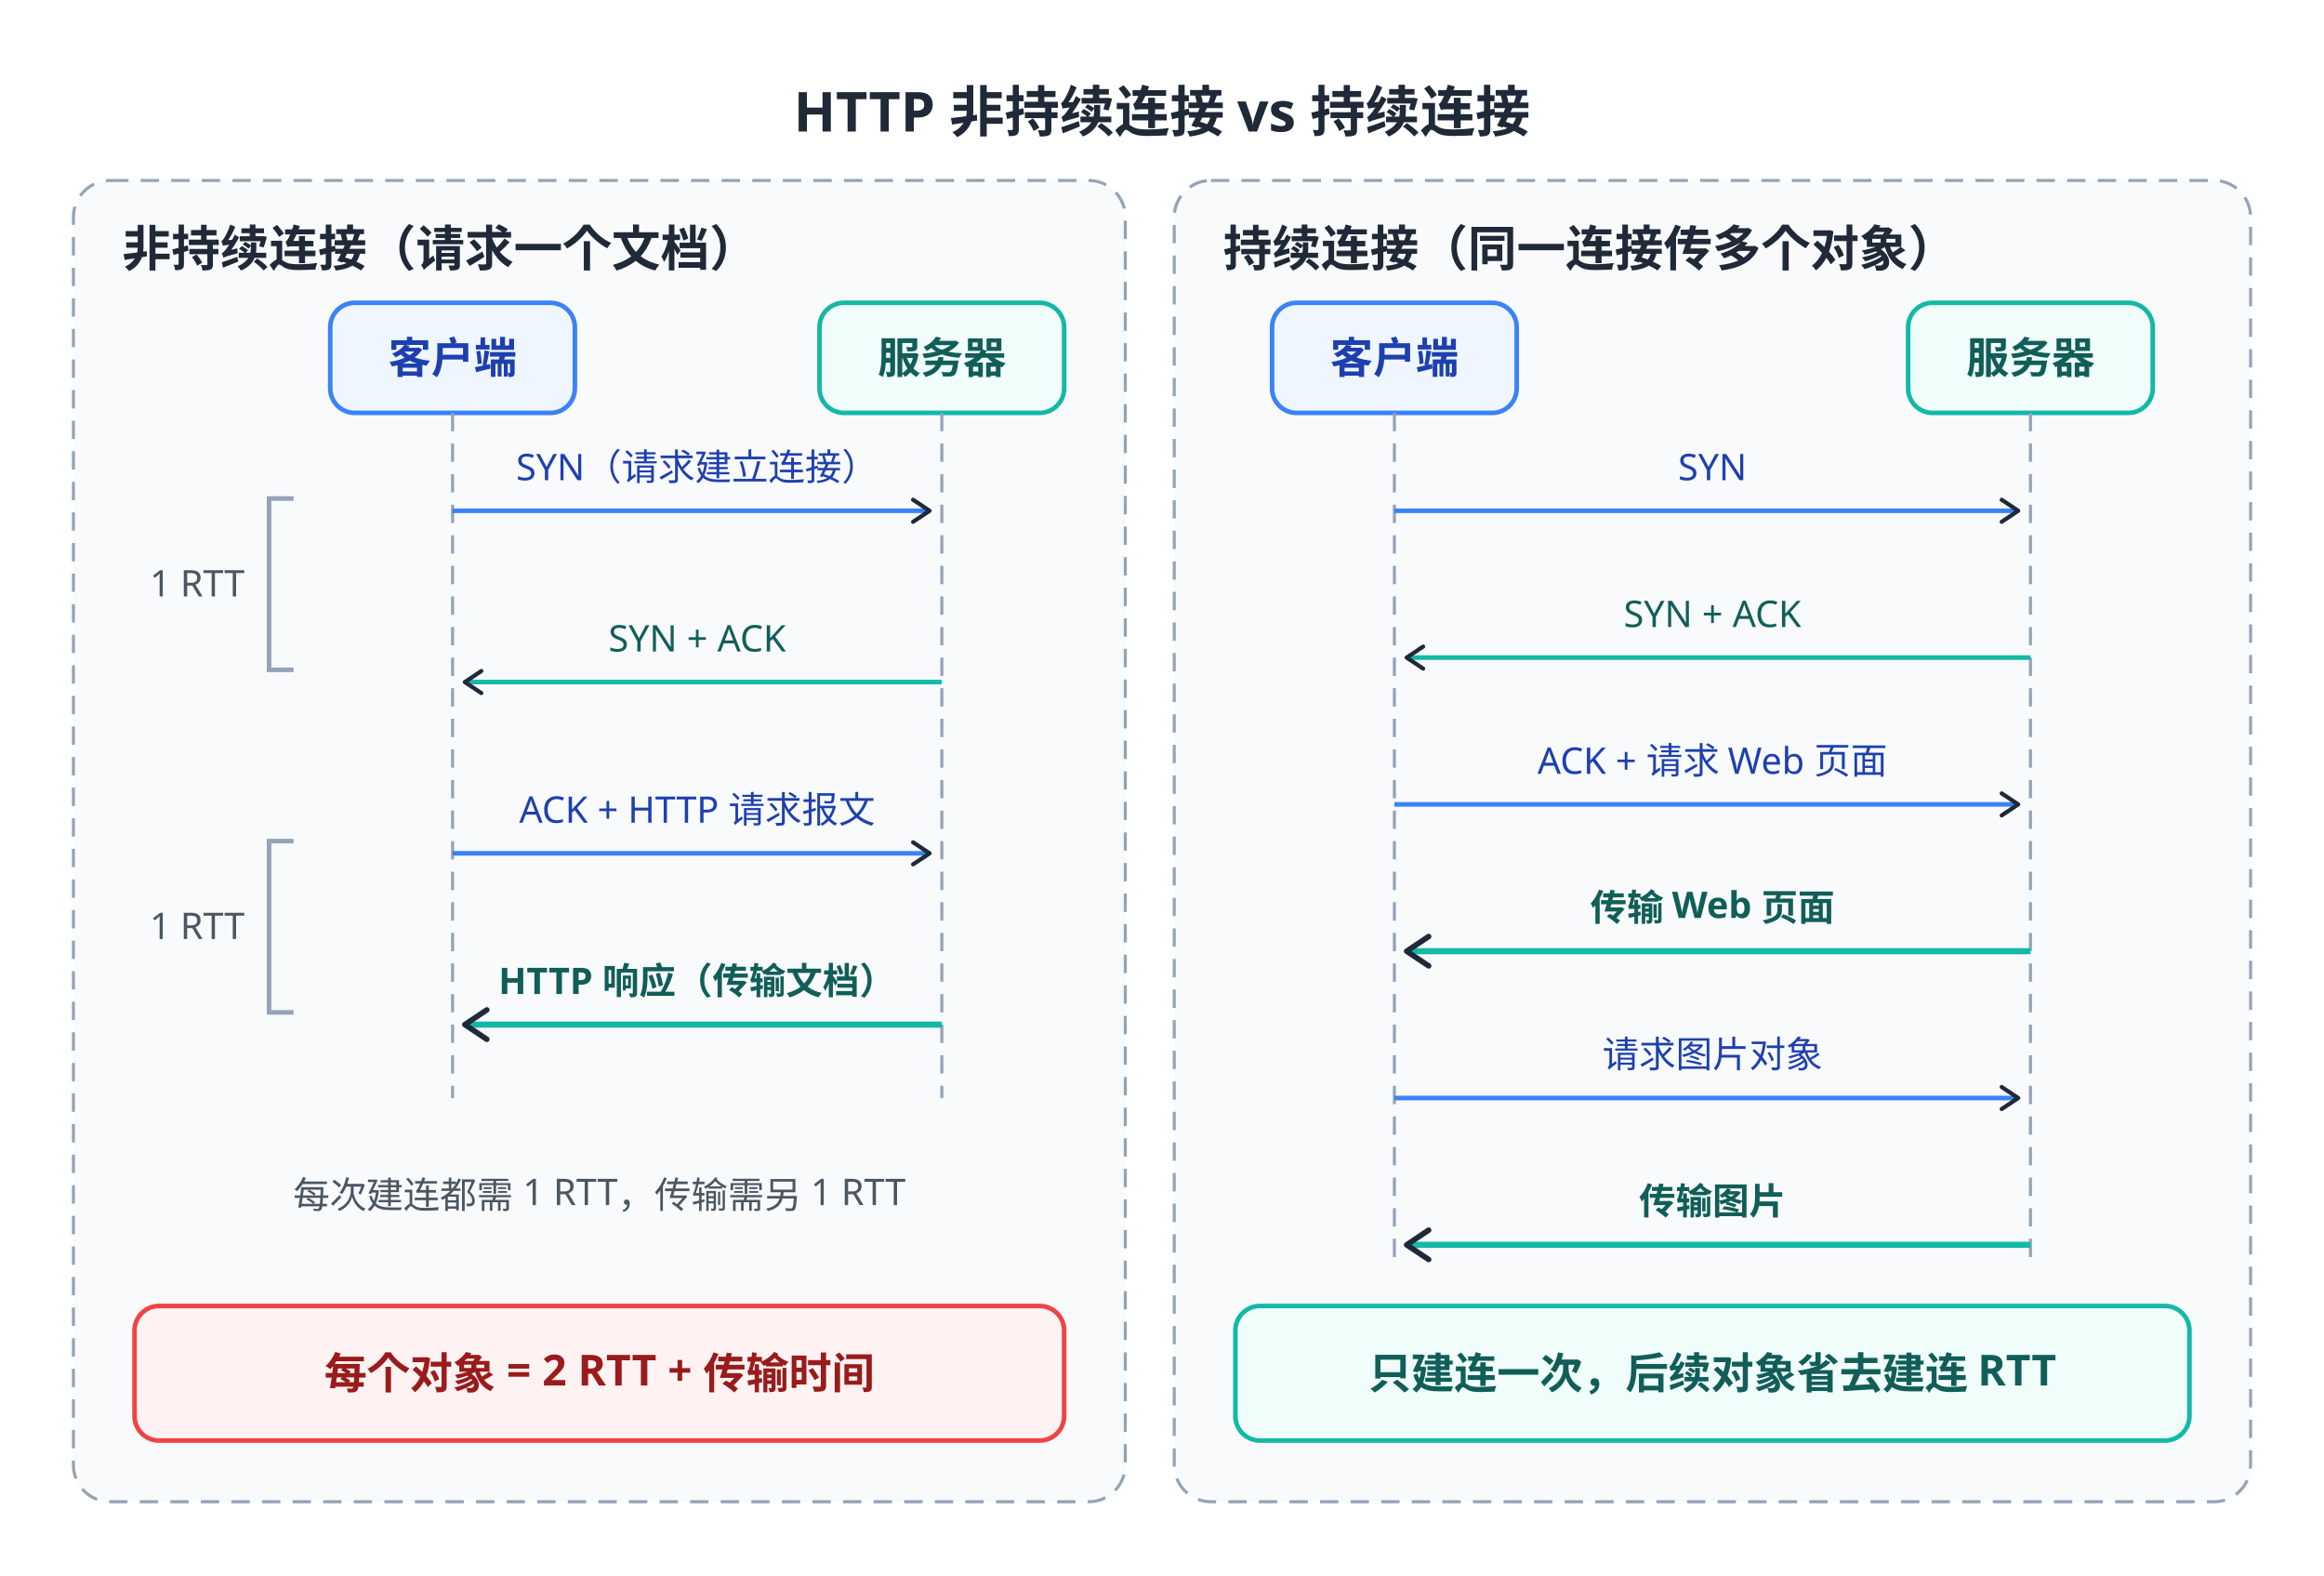
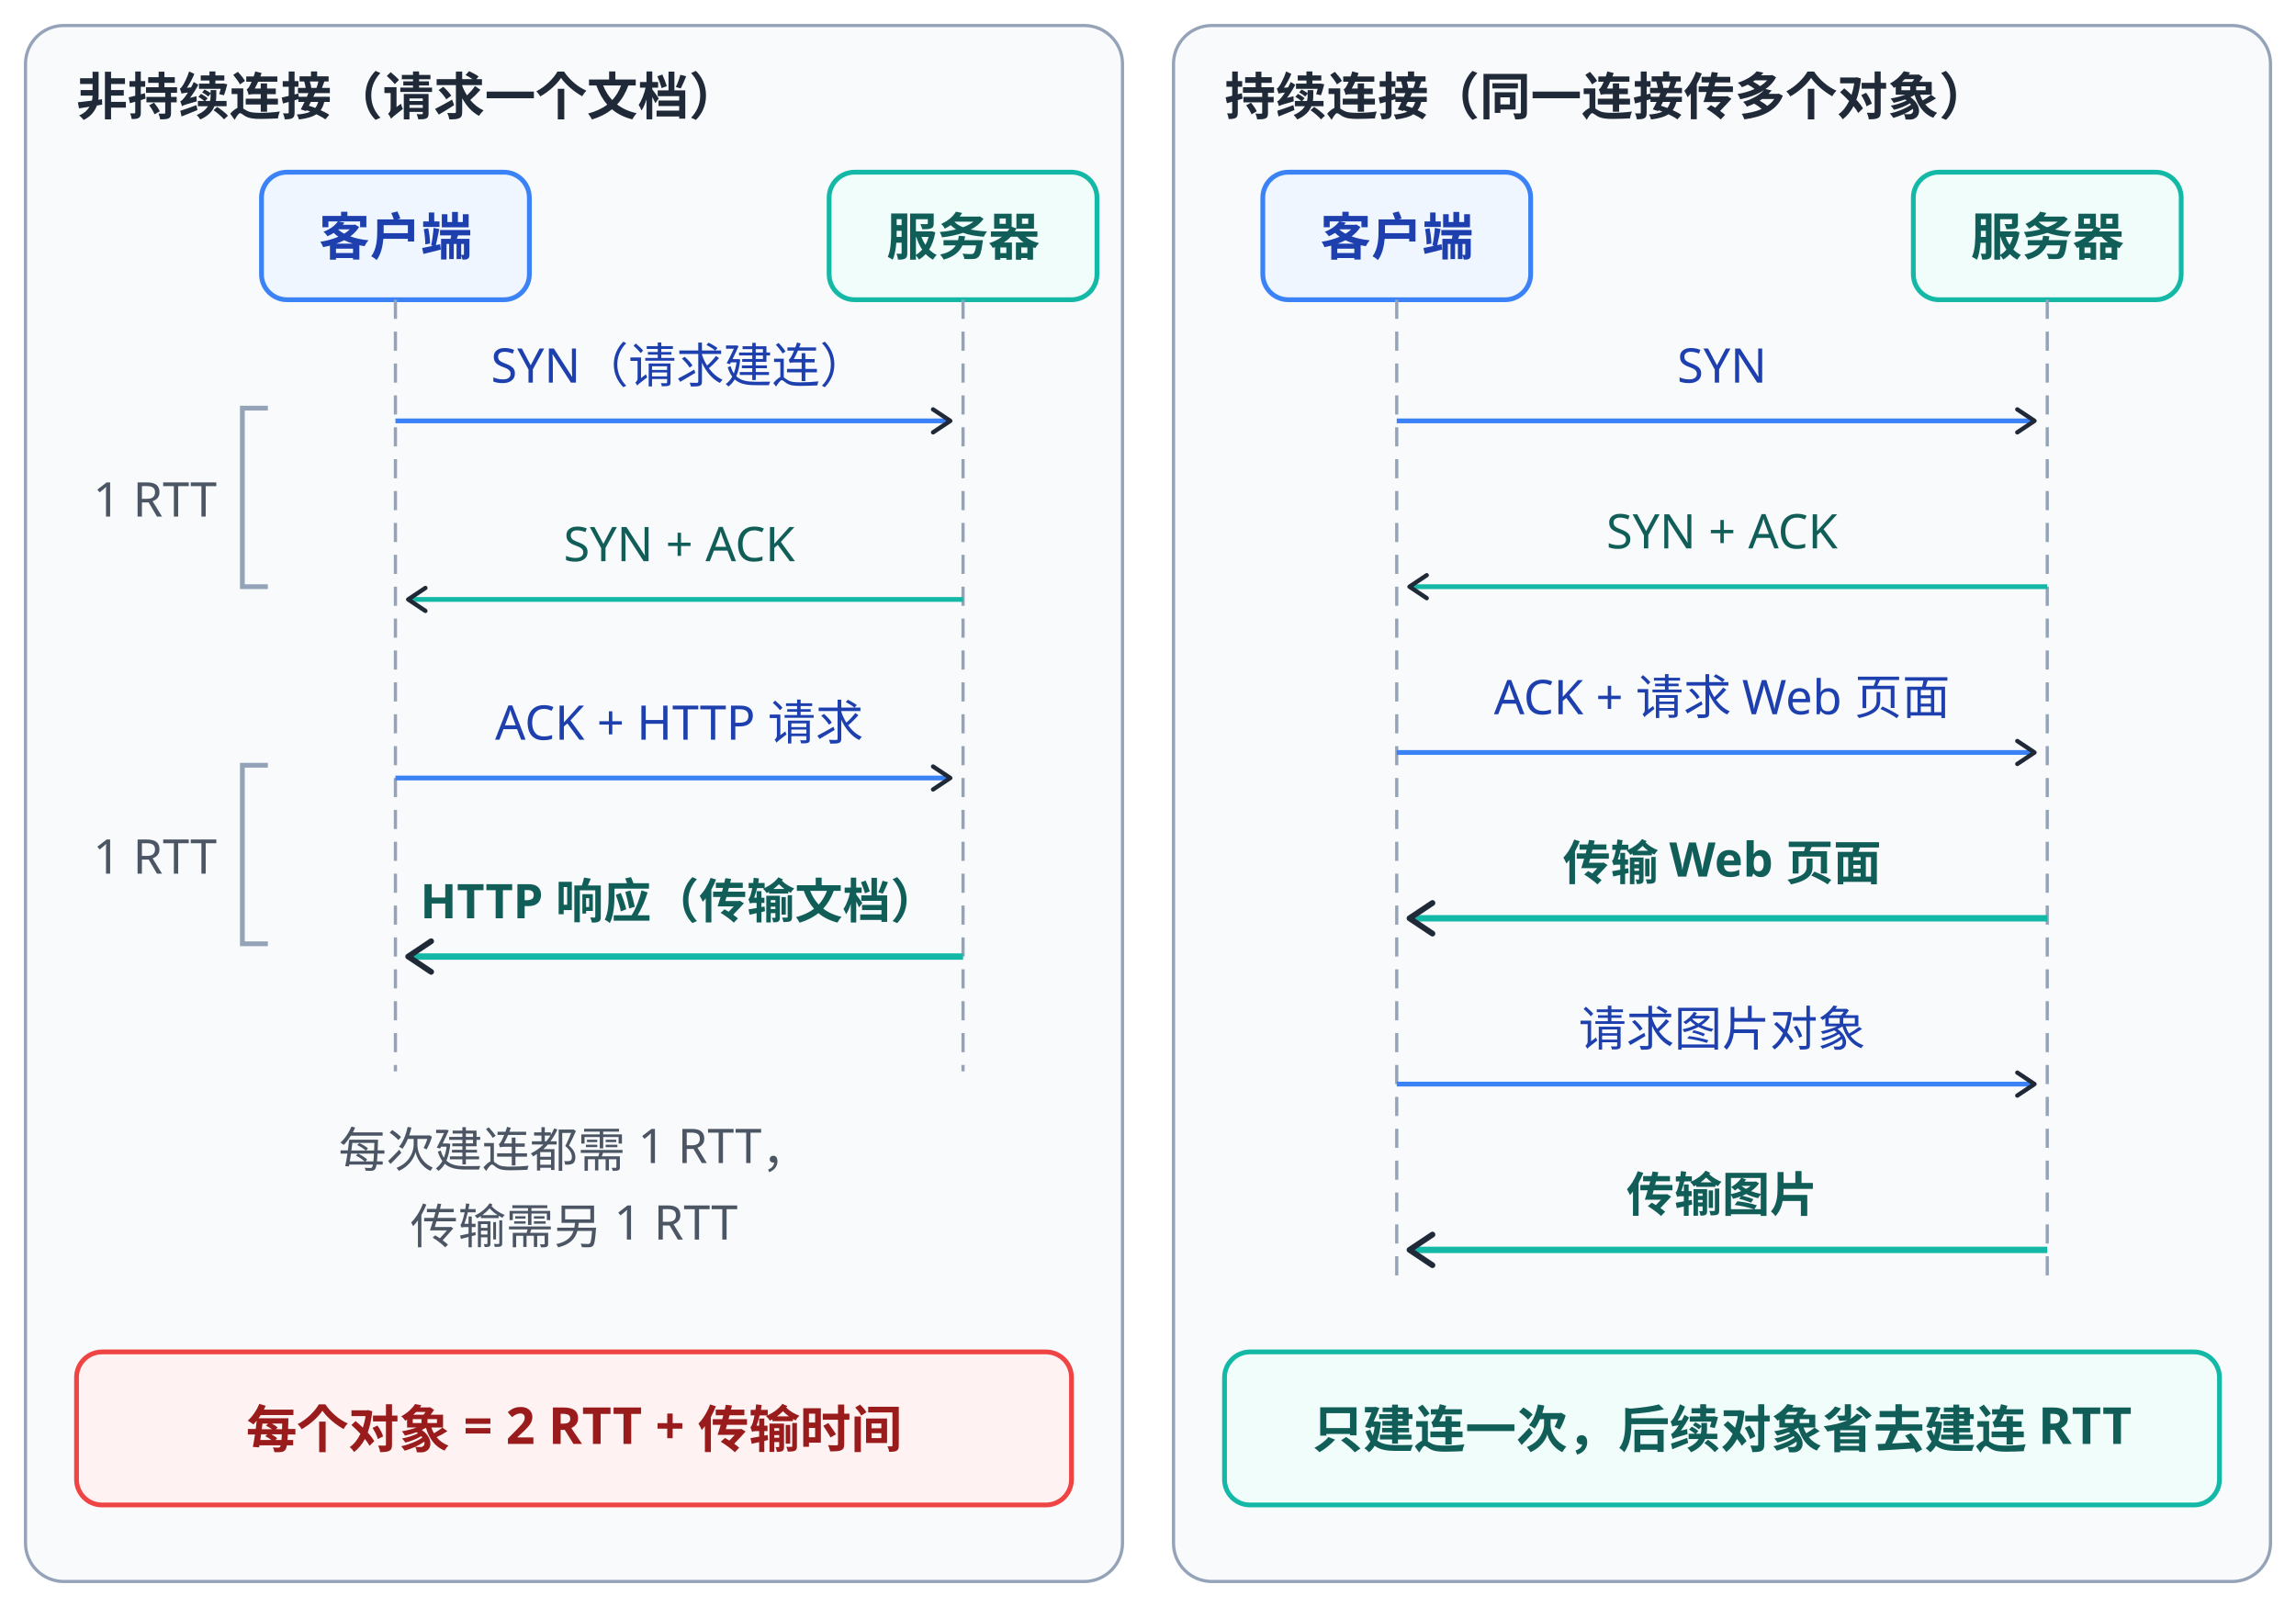
- <svg xmlns="http://www.w3.org/2000/svg" viewBox="0 1 760 515" width="760" height="515" role="img">
+ <svg xmlns="http://www.w3.org/2000/svg" viewBox="0 0 720 504" width="720" height="504" role="img">
  <defs>
    <marker id="http-conn-arrow" viewBox="0 0 10 10" refX="8" refY="5" markerWidth="6" markerHeight="6" orient="auto">
      <path d="M2 1L8 5L2 9" fill="none" stroke="#1f2937" stroke-width="1.5" stroke-linecap="round" stroke-linejoin="round" />
    </marker>
  </defs>
  <g font-family="'PingFang SC','Noto Sans SC','Microsoft YaHei',system-ui,sans-serif">
-     <text x="380" y="44" text-anchor="middle" font-size="18" font-weight="600" fill="#1f2937">HTTP 非持续连接 vs 持续连接</text>
-     <rect x="24" y="60" width="344" height="432" rx="12" fill="#f8fafc" stroke="#94a3b8" stroke-width="1" stroke-dasharray="6 4" data-role="group" />
-     <text x="40" y="88" text-anchor="start" font-size="16" font-weight="600" fill="#1f2937">非持续连接（请求一个文档）</text>
-     <path d="M96 164 H88 V220 H96" fill="none" stroke="#94a3b8" stroke-width="1.5" />
-     <text x="80" y="196" text-anchor="end" font-size="12" font-weight="400" fill="#4b5563">1 RTT</text>
-     <path d="M96 276 H88 V332 H96" fill="none" stroke="#94a3b8" stroke-width="1.5" />
-     <text x="80" y="308" text-anchor="end" font-size="12" font-weight="400" fill="#4b5563">1 RTT</text>
-     <rect x="108" y="100" width="80" height="36" rx="8" fill="#eff6ff" stroke="#3b82f6" stroke-width="1.5" />
-     <text x="148" y="123" text-anchor="middle" font-size="14" font-weight="600" fill="#1e40af">客户端</text>
-     <rect x="268" y="100" width="80" height="36" rx="8" fill="#f0fdfa" stroke="#14b8a6" stroke-width="1.5" />
-     <text x="308" y="123" text-anchor="middle" font-size="14" font-weight="600" fill="#115e59">服务器</text>
-     <line x1="148" y1="136" x2="148" y2="360" stroke="#94a3b8" stroke-width="1" stroke-dasharray="6 4" />
-     <line x1="308" y1="136" x2="308" y2="360" stroke="#94a3b8" stroke-width="1" stroke-dasharray="6 4" />
-     <line x1="148" y1="168" x2="304" y2="168" stroke="#3b82f6" stroke-width="1.5" marker-end="url(#http-conn-arrow)" />
-     <text x="228" y="158" text-anchor="middle" font-size="12" font-weight="400" fill="#1e40af">SYN（请求建立连接）</text>
-     <line x1="308" y1="224" x2="152" y2="224" stroke="#14b8a6" stroke-width="1.5" marker-end="url(#http-conn-arrow)" />
-     <text x="228" y="214" text-anchor="middle" font-size="12" font-weight="400" fill="#115e59">SYN + ACK</text>
-     <line x1="148" y1="280" x2="304" y2="280" stroke="#3b82f6" stroke-width="1.5" marker-end="url(#http-conn-arrow)" />
-     <text x="228" y="270" text-anchor="middle" font-size="12" font-weight="400" fill="#1e40af">ACK + HTTP 请求报文</text>
-     <line x1="308" y1="336" x2="152" y2="336" stroke="#14b8a6" stroke-width="2" marker-end="url(#http-conn-arrow)" />
-     <text x="228" y="326" text-anchor="middle" font-size="12" font-weight="600" fill="#115e59">HTTP 响应（传输文档）</text>
-     <text x="196" y="396" text-anchor="middle" font-size="12" font-weight="400" fill="#4b5563">每次建连都需 1 RTT，传输需另 1 RTT</text>
-     <rect x="44" y="428" width="304" height="44" rx="8" fill="#fef2f2" stroke="#ef4444" stroke-width="1.5" />
-     <text x="196" y="455" text-anchor="middle" font-size="14" font-weight="600" fill="#991b1b">每个对象 = 2 RTT + 传输时间</text>
-     <rect x="384" y="60" width="352" height="432" rx="12" fill="#f8fafc" stroke="#94a3b8" stroke-width="1" stroke-dasharray="6 4" data-role="group" />
-     <text x="400" y="88" text-anchor="start" font-size="16" font-weight="600" fill="#1f2937">持续连接（同一连接传多个对象）</text>
-     <rect x="416" y="100" width="80" height="36" rx="8" fill="#eff6ff" stroke="#3b82f6" stroke-width="1.5" />
-     <text x="456" y="123" text-anchor="middle" font-size="14" font-weight="600" fill="#1e40af">客户端</text>
-     <rect x="624" y="100" width="80" height="36" rx="8" fill="#f0fdfa" stroke="#14b8a6" stroke-width="1.5" />
-     <text x="664" y="123" text-anchor="middle" font-size="14" font-weight="600" fill="#115e59">服务器</text>
-     <line x1="456" y1="136" x2="456" y2="416" stroke="#94a3b8" stroke-width="1" stroke-dasharray="6 4" />
-     <line x1="664" y1="136" x2="664" y2="416" stroke="#94a3b8" stroke-width="1" stroke-dasharray="6 4" />
-     <line x1="456" y1="168" x2="660" y2="168" stroke="#3b82f6" stroke-width="1.5" marker-end="url(#http-conn-arrow)" />
-     <text x="560" y="158" text-anchor="middle" font-size="12" font-weight="400" fill="#1e40af">SYN</text>
-     <line x1="664" y1="216" x2="460" y2="216" stroke="#14b8a6" stroke-width="1.5" marker-end="url(#http-conn-arrow)" />
-     <text x="560" y="206" text-anchor="middle" font-size="12" font-weight="400" fill="#115e59">SYN + ACK</text>
-     <line x1="456" y1="264" x2="660" y2="264" stroke="#3b82f6" stroke-width="1.5" marker-end="url(#http-conn-arrow)" />
-     <text x="560" y="254" text-anchor="middle" font-size="12" font-weight="400" fill="#1e40af">ACK + 请求 Web 页面</text>
-     <line x1="664" y1="312" x2="460" y2="312" stroke="#14b8a6" stroke-width="2" marker-end="url(#http-conn-arrow)" />
-     <text x="560" y="302" text-anchor="middle" font-size="12" font-weight="600" fill="#115e59">传输 Web 页面</text>
-     <line x1="456" y1="360" x2="660" y2="360" stroke="#3b82f6" stroke-width="1.5" marker-end="url(#http-conn-arrow)" />
-     <text x="560" y="350" text-anchor="middle" font-size="12" font-weight="400" fill="#1e40af">请求图片对象</text>
-     <line x1="664" y1="408" x2="460" y2="408" stroke="#14b8a6" stroke-width="2" marker-end="url(#http-conn-arrow)" />
-     <text x="560" y="398" text-anchor="middle" font-size="12" font-weight="600" fill="#115e59">传输图片</text>
-     <rect x="404" y="428" width="312" height="44" rx="8" fill="#f0fdfa" stroke="#14b8a6" stroke-width="1.5" />
-     <text x="560" y="455" text-anchor="middle" font-size="14" font-weight="600" fill="#115e59">只建连一次，后续对象省去建连 RTT</text>
+     <rect x="8" y="8" width="344" height="488" rx="12" fill="#f8fafc" stroke="#94a3b8" stroke-width="1" data-role="group" />
+     <text x="24" y="36" text-anchor="start" font-size="16" font-weight="600" fill="#1f2937">非持续连接（请求一个文档）</text>
+     <path d="M84 128 H76 V184 H84" fill="none" stroke="#94a3b8" stroke-width="1.5" />
+     <text x="68" y="162" text-anchor="end" font-size="15" font-weight="400" fill="#4b5563">1 RTT</text>
+     <path d="M84 240 H76 V296 H84" fill="none" stroke="#94a3b8" stroke-width="1.5" />
+     <text x="68" y="274" text-anchor="end" font-size="15" font-weight="400" fill="#4b5563">1 RTT</text>
+     <rect x="82" y="54" width="84" height="40" rx="8" fill="#eff6ff" stroke="#3b82f6" stroke-width="1.5" />
+     <text x="124" y="80" text-anchor="middle" font-size="16" font-weight="600" fill="#1e40af">客户端</text>
+     <rect x="260" y="54" width="84" height="40" rx="8" fill="#f0fdfa" stroke="#14b8a6" stroke-width="1.5" />
+     <text x="302" y="80" text-anchor="middle" font-size="16" font-weight="600" fill="#115e59">服务器</text>
+     <line x1="124" y1="94" x2="124" y2="336" stroke="#94a3b8" stroke-width="1" stroke-dasharray="6 4" />
+     <line x1="302" y1="94" x2="302" y2="336" stroke="#94a3b8" stroke-width="1" stroke-dasharray="6 4" />
+     <line x1="124" y1="132" x2="298" y2="132" stroke="#3b82f6" stroke-width="1.5" marker-end="url(#http-conn-arrow)" />
+     <text x="213" y="120" text-anchor="middle" font-size="15" font-weight="400" fill="#1e40af">SYN（请求建连）</text>
+     <line x1="302" y1="188" x2="128" y2="188" stroke="#14b8a6" stroke-width="1.5" marker-end="url(#http-conn-arrow)" />
+     <text x="213" y="176" text-anchor="middle" font-size="15" font-weight="400" fill="#115e59">SYN + ACK</text>
+     <line x1="124" y1="244" x2="298" y2="244" stroke="#3b82f6" stroke-width="1.5" marker-end="url(#http-conn-arrow)" />
+     <text x="213" y="232" text-anchor="middle" font-size="15" font-weight="400" fill="#1e40af">ACK + HTTP 请求</text>
+     <line x1="302" y1="300" x2="128" y2="300" stroke="#14b8a6" stroke-width="2" marker-end="url(#http-conn-arrow)" />
+     <text x="213" y="288" text-anchor="middle" font-size="15" font-weight="600" fill="#115e59">HTTP 响应（传输文档）</text>
+     <text x="180" y="366" text-anchor="middle" font-size="15" font-weight="400" fill="#4b5563">每次建连都需 1 RTT，</text>
+     <text x="180" y="390" text-anchor="middle" font-size="15" font-weight="400" fill="#4b5563">传输需另 1 RTT</text>
+     <rect x="24" y="424" width="312" height="48" rx="8" fill="#fef2f2" stroke="#ef4444" stroke-width="1.5" />
+     <text x="180" y="454" text-anchor="middle" font-size="16" font-weight="600" fill="#991b1b">每个对象 = 2 RTT + 传输时间</text>
+     <rect x="368" y="8" width="344" height="488" rx="12" fill="#f8fafc" stroke="#94a3b8" stroke-width="1" data-role="group" />
+     <text x="384" y="36" text-anchor="start" font-size="16" font-weight="600" fill="#1f2937">持续连接（同一连接传多个对象）</text>
+     <rect x="396" y="54" width="84" height="40" rx="8" fill="#eff6ff" stroke="#3b82f6" stroke-width="1.5" />
+     <text x="438" y="80" text-anchor="middle" font-size="16" font-weight="600" fill="#1e40af">客户端</text>
+     <rect x="600" y="54" width="84" height="40" rx="8" fill="#f0fdfa" stroke="#14b8a6" stroke-width="1.5" />
+     <text x="642" y="80" text-anchor="middle" font-size="16" font-weight="600" fill="#115e59">服务器</text>
+     <line x1="438" y1="94" x2="438" y2="404" stroke="#94a3b8" stroke-width="1" stroke-dasharray="6 4" />
+     <line x1="642" y1="94" x2="642" y2="404" stroke="#94a3b8" stroke-width="1" stroke-dasharray="6 4" />
+     <line x1="438" y1="132" x2="638" y2="132" stroke="#3b82f6" stroke-width="1.5" marker-end="url(#http-conn-arrow)" />
+     <text x="540" y="120" text-anchor="middle" font-size="15" font-weight="400" fill="#1e40af">SYN</text>
+     <line x1="642" y1="184" x2="442" y2="184" stroke="#14b8a6" stroke-width="1.5" marker-end="url(#http-conn-arrow)" />
+     <text x="540" y="172" text-anchor="middle" font-size="15" font-weight="400" fill="#115e59">SYN + ACK</text>
+     <line x1="438" y1="236" x2="638" y2="236" stroke="#3b82f6" stroke-width="1.5" marker-end="url(#http-conn-arrow)" />
+     <text x="540" y="224" text-anchor="middle" font-size="15" font-weight="400" fill="#1e40af">ACK + 请求 Web 页面</text>
+     <line x1="642" y1="288" x2="442" y2="288" stroke="#14b8a6" stroke-width="2" marker-end="url(#http-conn-arrow)" />
+     <text x="540" y="276" text-anchor="middle" font-size="15" font-weight="600" fill="#115e59">传输 Web 页面</text>
+     <line x1="438" y1="340" x2="638" y2="340" stroke="#3b82f6" stroke-width="1.5" marker-end="url(#http-conn-arrow)" />
+     <text x="540" y="328" text-anchor="middle" font-size="15" font-weight="400" fill="#1e40af">请求图片对象</text>
+     <line x1="642" y1="392" x2="442" y2="392" stroke="#14b8a6" stroke-width="2" marker-end="url(#http-conn-arrow)" />
+     <text x="540" y="380" text-anchor="middle" font-size="15" font-weight="600" fill="#115e59">传输图片</text>
+     <rect x="384" y="424" width="312" height="48" rx="8" fill="#f0fdfa" stroke="#14b8a6" stroke-width="1.5" />
+     <text x="540" y="454" text-anchor="middle" font-size="16" font-weight="600" fill="#115e59">只建连一次，后续对象省去建连 RTT</text>
  </g>
</svg>
